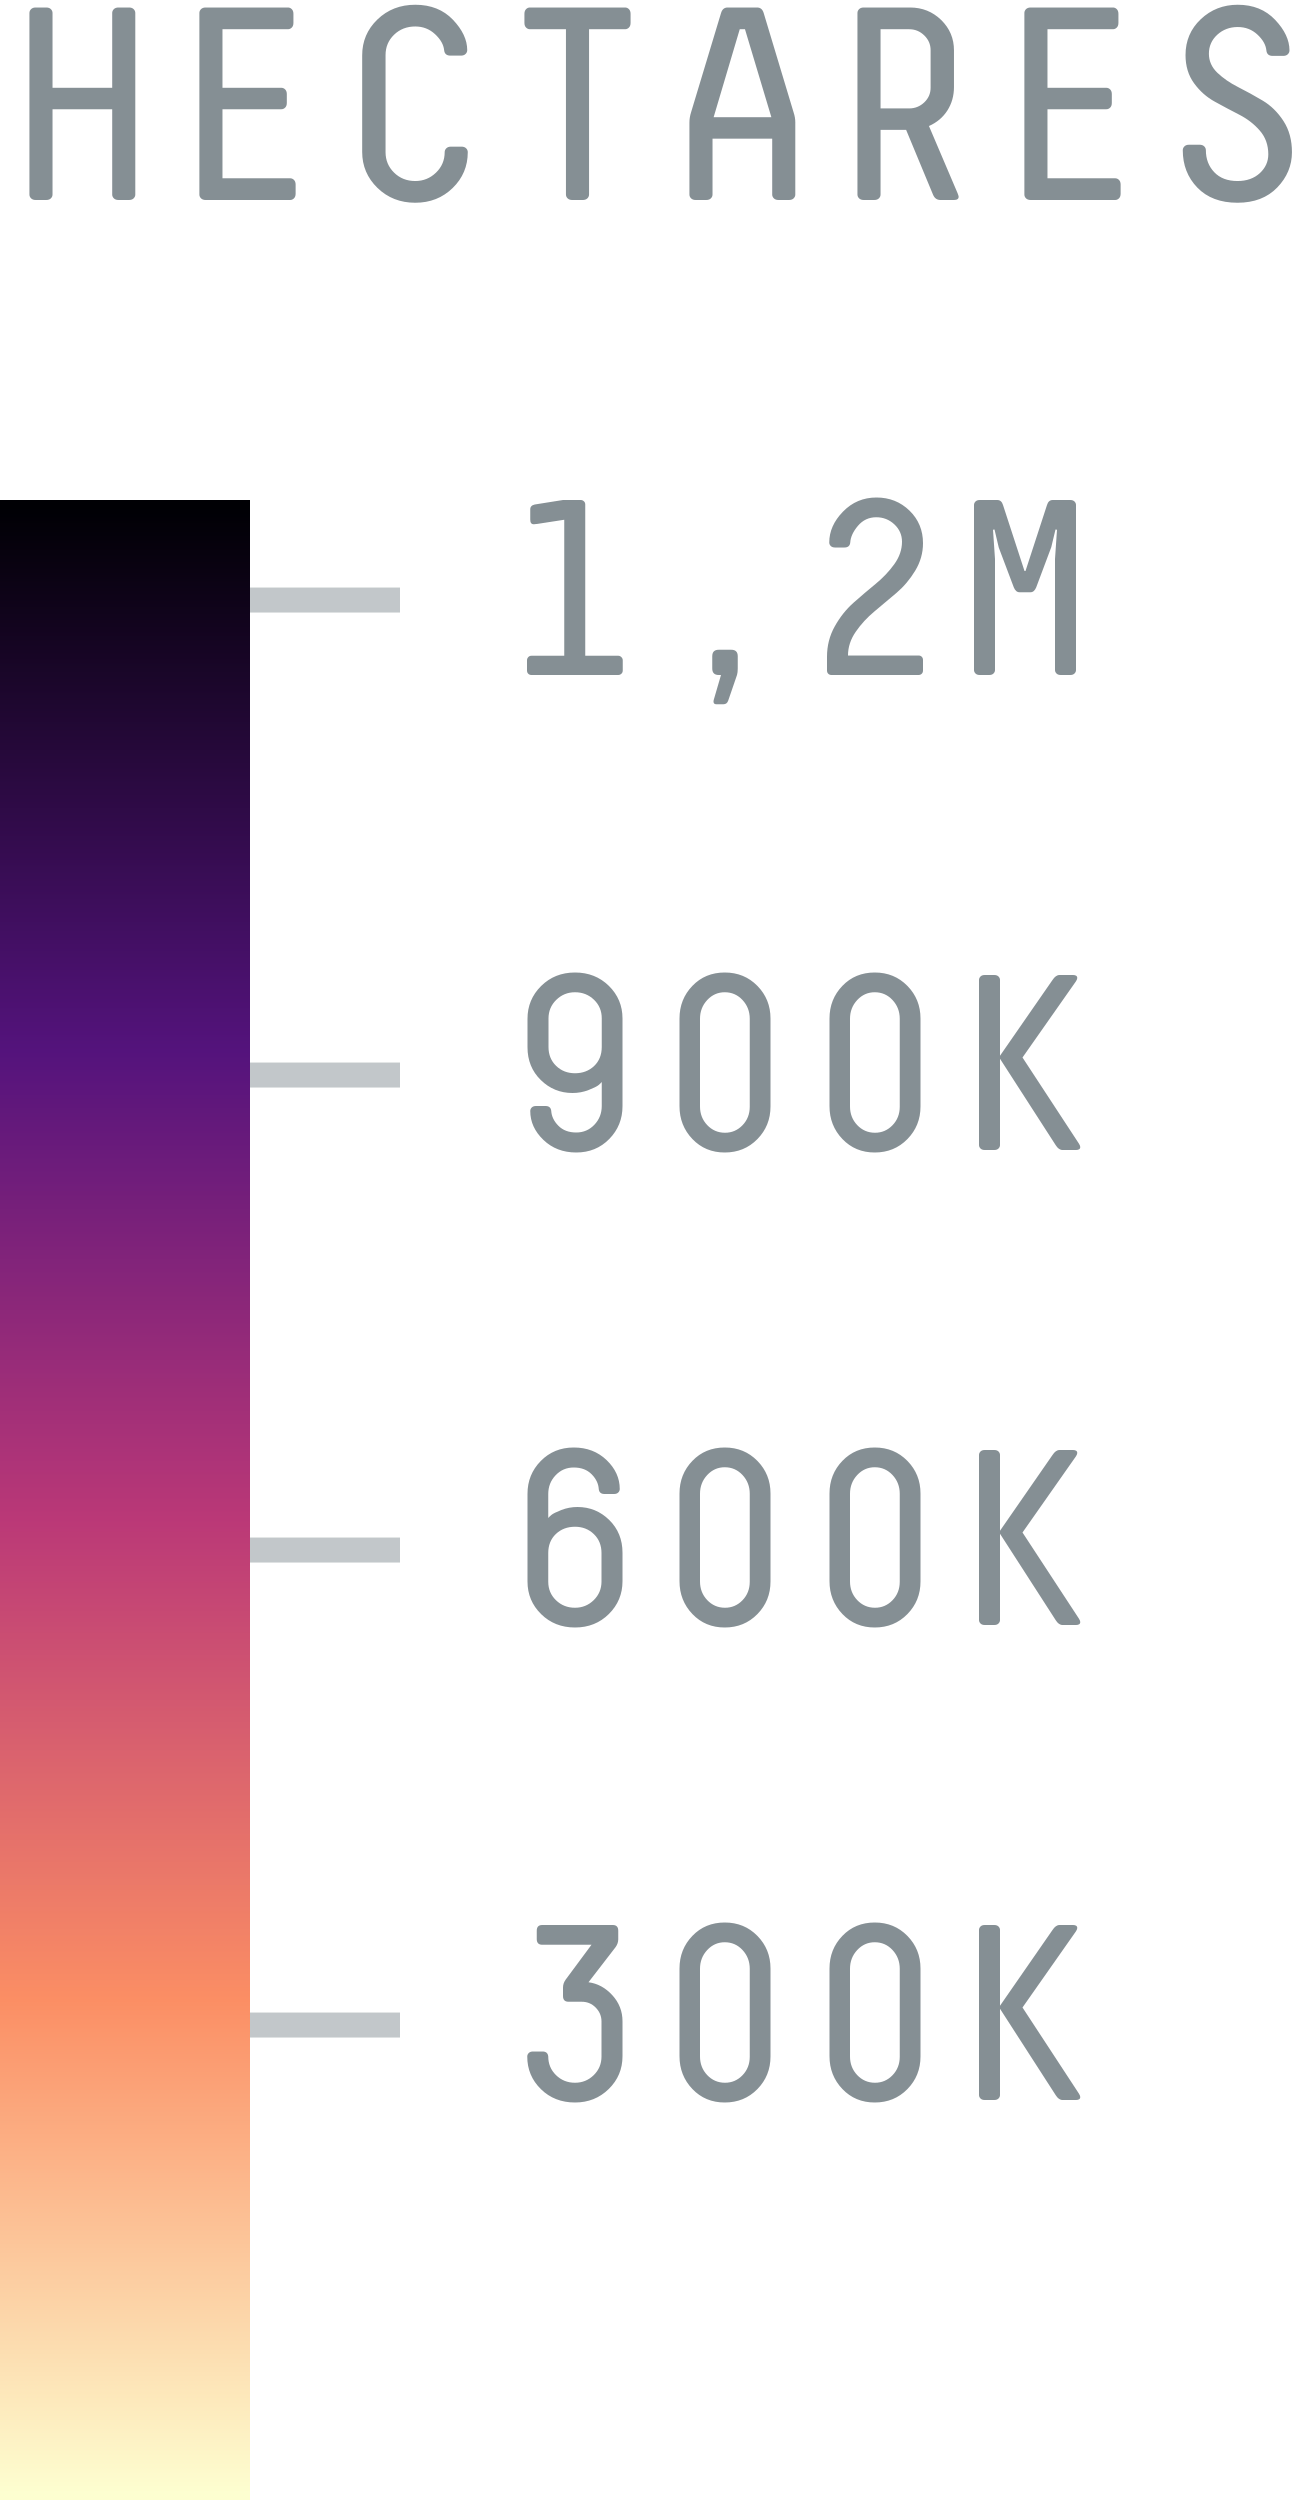
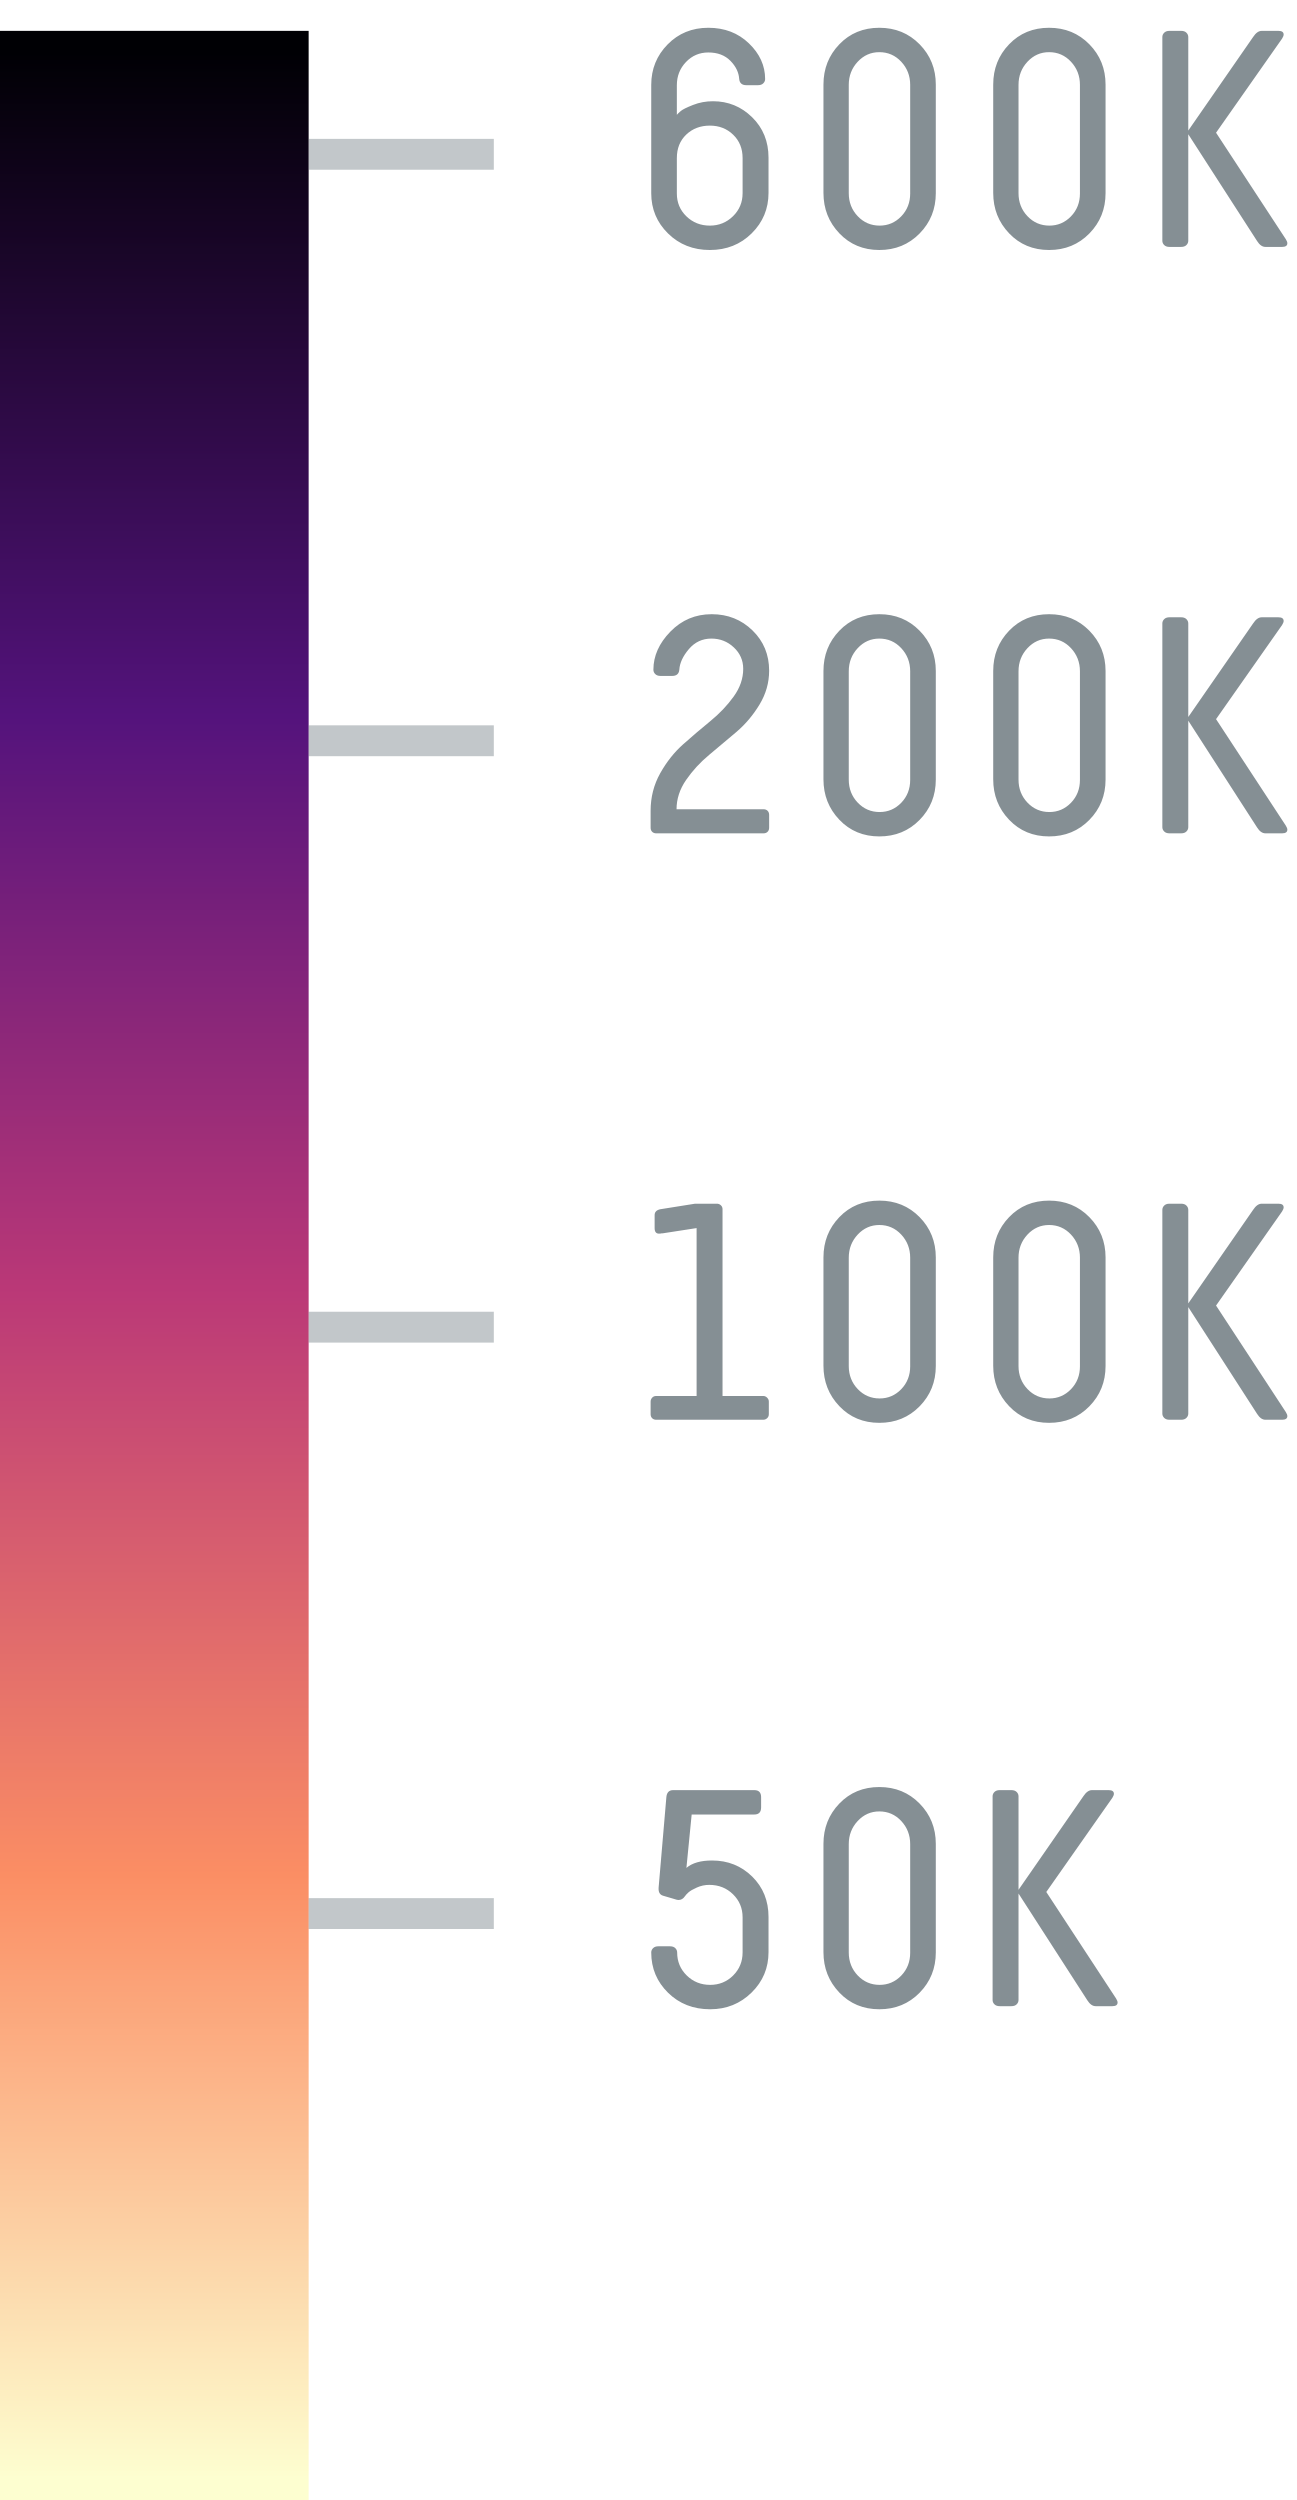
- <svg xmlns="http://www.w3.org/2000/svg" width="52px" height="100px" viewBox="0 0 52 100" version="1.1">
+ <svg xmlns="http://www.w3.org/2000/svg" width="42px" height="81px" viewBox="0 0 42 81" version="1.1">
  <defs>
    <linearGradient x1="50%" y1="100%" x2="50%" y2="3.061617e-15%" id="linearGradient-1">
      <stop stop-color="#FDFED0" offset="0%" />
      <stop stop-color="#FB8E64" offset="24.852%" />
      <stop stop-color="#BA3877" offset="49.08%" />
      <stop stop-color="#54137C" offset="72.608%" />
      <stop stop-color="#000004" offset="100%" />
    </linearGradient>
  </defs>
  <g id="Page-1" stroke="none" stroke-width="1" fill="none" fill-rule="evenodd">
-     <g id="legend">
-       <rect id="Rectangle-3" fill="url(#linearGradient-1)" fill-rule="nonzero" x="0" y="20" width="10" height="80" />
-       <path d="M24.62,77.89 L23.54,79.29 C23.9,79.337 24.217,79.508 24.49,79.805 C24.763,80.102 24.9,80.45 24.9,80.85 L24.9,82.25 C24.9,82.763 24.717,83.2 24.35,83.56 C23.983,83.92 23.533,84.1 23,84.1 C22.453,84.1 21.998,83.922 21.635,83.565 C21.272,83.208 21.09,82.773 21.09,82.26 C21.09,82.207 21.11,82.16 21.15,82.12 C21.19,82.08 21.247,82.06 21.32,82.06 L21.7,82.06 C21.84,82.06 21.917,82.127 21.93,82.26 C21.93,82.553 22.033,82.802 22.24,83.005 C22.447,83.208 22.7,83.31 23,83.31 C23.293,83.31 23.543,83.208 23.75,83.005 C23.957,82.802 24.06,82.553 24.06,82.26 L24.06,80.86 C24.06,80.647 23.983,80.462 23.83,80.305 C23.677,80.148 23.49,80.07 23.27,80.07 L22.74,80.07 C22.593,80.07 22.52,79.993 22.52,79.84 L22.52,79.5 C22.52,79.387 22.557,79.28 22.63,79.18 L23.66,77.79 L21.69,77.79 C21.543,77.79 21.47,77.713 21.47,77.56 L21.47,77.23 C21.47,77.077 21.543,77 21.69,77 L24.51,77 C24.657,77 24.73,77.077 24.73,77.23 L24.73,77.57 C24.73,77.683 24.693,77.79 24.62,77.89 Z M30.82,78.74 L30.82,82.26 C30.82,82.773 30.645,83.208 30.295,83.565 C29.945,83.922 29.51,84.1 28.99,84.1 C28.47,84.1 28.038,83.92 27.695,83.56 C27.352,83.2 27.18,82.763 27.18,82.25 L27.18,78.74 C27.18,78.227 27.352,77.792 27.695,77.435 C28.038,77.078 28.47,76.9 28.99,76.9 C29.51,76.9 29.945,77.078 30.295,77.435 C30.645,77.792 30.82,78.227 30.82,78.74 Z M29.99,82.27 L29.99,78.75 C29.99,78.457 29.893,78.207 29.7,78 C29.507,77.793 29.27,77.69 28.99,77.69 C28.717,77.69 28.483,77.793 28.29,78 C28.097,78.207 28,78.457 28,78.75 L28,82.26 C28,82.553 28.097,82.802 28.29,83.005 C28.483,83.208 28.72,83.31 29,83.31 C29.273,83.31 29.507,83.21 29.7,83.01 C29.893,82.81 29.99,82.563 29.99,82.27 Z M36.82,78.74 L36.82,82.26 C36.82,82.773 36.645,83.208 36.295,83.565 C35.945,83.922 35.51,84.1 34.99,84.1 C34.47,84.1 34.038,83.92 33.695,83.56 C33.352,83.2 33.18,82.763 33.18,82.25 L33.18,78.74 C33.18,78.227 33.352,77.792 33.695,77.435 C34.038,77.078 34.47,76.9 34.99,76.9 C35.51,76.9 35.945,77.078 36.295,77.435 C36.645,77.792 36.82,78.227 36.82,78.74 Z M35.99,82.27 L35.99,78.75 C35.99,78.457 35.893,78.207 35.7,78 C35.507,77.793 35.27,77.69 34.99,77.69 C34.717,77.69 34.483,77.793 34.29,78 C34.097,78.207 34,78.457 34,78.75 L34,82.26 C34,82.553 34.097,82.802 34.29,83.005 C34.483,83.208 34.72,83.31 35,83.31 C35.273,83.31 35.507,83.21 35.7,83.01 C35.893,82.81 35.99,82.563 35.99,82.27 Z M43.04,77.25 L40.9,80.3 L43.16,83.75 C43.193,83.803 43.21,83.847 43.21,83.88 C43.21,83.96 43.153,84 43.04,84 L42.5,84 C42.4,84 42.31,83.937 42.23,83.81 L40,80.35 L40,83.8 C40,83.853 39.98,83.9 39.94,83.94 C39.9,83.98 39.843,84 39.77,84 L39.39,84 C39.317,84 39.26,83.98 39.22,83.94 C39.18,83.9 39.16,83.853 39.16,83.8 L39.16,77.2 C39.16,77.147 39.18,77.1 39.22,77.06 C39.26,77.02 39.317,77 39.39,77 L39.77,77 C39.843,77 39.9,77.02 39.94,77.06 C39.98,77.1 40,77.147 40,77.2 L40,80.23 L42.1,77.2 C42.187,77.067 42.28,77 42.38,77 L42.92,77 C43.033,77 43.09,77.04 43.09,77.12 C43.09,77.153 43.073,77.197 43.04,77.25 Z" id="300K" fill="#34444C" opacity="0.6" />
-       <path d="M22.95,57.9 C23.477,57.9 23.915,58.068 24.265,58.405 C24.615,58.742 24.79,59.127 24.79,59.56 C24.79,59.613 24.77,59.66 24.73,59.7 C24.69,59.74 24.633,59.76 24.56,59.76 L24.18,59.76 C24.04,59.76 23.963,59.693 23.95,59.56 C23.937,59.347 23.842,59.15 23.665,58.97 C23.488,58.79 23.25,58.7 22.95,58.7 C22.663,58.7 22.422,58.803 22.225,59.01 C22.028,59.217 21.93,59.467 21.93,59.76 L21.93,60.72 C21.957,60.687 22,60.645 22.06,60.595 C22.12,60.545 22.252,60.48 22.455,60.4 C22.658,60.32 22.873,60.28 23.1,60.28 C23.593,60.28 24.017,60.453 24.37,60.8 C24.723,61.147 24.9,61.583 24.9,62.11 L24.9,63.25 C24.9,63.763 24.718,64.2 24.355,64.56 C23.992,64.92 23.54,65.1 23,65.1 C22.46,65.1 22.008,64.922 21.645,64.565 C21.282,64.208 21.1,63.773 21.1,63.26 L21.1,59.75 C21.1,59.237 21.277,58.8 21.63,58.44 C21.983,58.08 22.423,57.9 22.95,57.9 Z M23,61.07 C22.693,61.07 22.438,61.167 22.235,61.36 C22.032,61.553 21.93,61.807 21.93,62.12 L21.93,63.27 C21.93,63.563 22.033,63.81 22.24,64.01 C22.447,64.21 22.7,64.31 23,64.31 C23.293,64.31 23.543,64.208 23.75,64.005 C23.957,63.802 24.06,63.553 24.06,63.26 L24.06,62.12 C24.06,61.813 23.958,61.562 23.755,61.365 C23.552,61.168 23.3,61.07 23,61.07 Z M30.82,59.74 L30.82,63.26 C30.82,63.773 30.645,64.208 30.295,64.565 C29.945,64.922 29.51,65.1 28.99,65.1 C28.47,65.1 28.038,64.92 27.695,64.56 C27.352,64.2 27.18,63.763 27.18,63.25 L27.18,59.74 C27.18,59.227 27.352,58.792 27.695,58.435 C28.038,58.078 28.47,57.9 28.99,57.9 C29.51,57.9 29.945,58.078 30.295,58.435 C30.645,58.792 30.82,59.227 30.82,59.74 Z M29.99,63.27 L29.99,59.75 C29.99,59.457 29.893,59.207 29.7,59 C29.507,58.793 29.27,58.69 28.99,58.69 C28.717,58.69 28.483,58.793 28.29,59 C28.097,59.207 28,59.457 28,59.75 L28,63.26 C28,63.553 28.097,63.802 28.29,64.005 C28.483,64.208 28.72,64.31 29,64.31 C29.273,64.31 29.507,64.21 29.7,64.01 C29.893,63.81 29.99,63.563 29.99,63.27 Z M36.82,59.74 L36.82,63.26 C36.82,63.773 36.645,64.208 36.295,64.565 C35.945,64.922 35.51,65.1 34.99,65.1 C34.47,65.1 34.038,64.92 33.695,64.56 C33.352,64.2 33.18,63.763 33.18,63.25 L33.18,59.74 C33.18,59.227 33.352,58.792 33.695,58.435 C34.038,58.078 34.47,57.9 34.99,57.9 C35.51,57.9 35.945,58.078 36.295,58.435 C36.645,58.792 36.82,59.227 36.82,59.74 Z M35.99,63.27 L35.99,59.75 C35.99,59.457 35.893,59.207 35.7,59 C35.507,58.793 35.27,58.69 34.99,58.69 C34.717,58.69 34.483,58.793 34.29,59 C34.097,59.207 34,59.457 34,59.75 L34,63.26 C34,63.553 34.097,63.802 34.29,64.005 C34.483,64.208 34.72,64.31 35,64.31 C35.273,64.31 35.507,64.21 35.7,64.01 C35.893,63.81 35.99,63.563 35.99,63.27 Z M43.04,58.25 L40.9,61.3 L43.16,64.75 C43.193,64.803 43.21,64.847 43.21,64.88 C43.21,64.96 43.153,65 43.04,65 L42.5,65 C42.4,65 42.31,64.937 42.23,64.81 L40,61.35 L40,64.8 C40,64.853 39.98,64.9 39.94,64.94 C39.9,64.98 39.843,65 39.77,65 L39.39,65 C39.317,65 39.26,64.98 39.22,64.94 C39.18,64.9 39.16,64.853 39.16,64.8 L39.16,58.2 C39.16,58.147 39.18,58.1 39.22,58.06 C39.26,58.02 39.317,58 39.39,58 L39.77,58 C39.843,58 39.9,58.02 39.94,58.06 C39.98,58.1 40,58.147 40,58.2 L40,61.23 L42.1,58.2 C42.187,58.067 42.28,58 42.38,58 L42.92,58 C43.033,58 43.09,58.04 43.09,58.12 C43.09,58.153 43.073,58.197 43.04,58.25 Z" id="600K" fill="#34444C" opacity="0.6" />
-       <path d="M23.05,46.1 C22.523,46.1 22.085,45.932 21.735,45.595 C21.385,45.258 21.21,44.873 21.21,44.44 C21.21,44.387 21.23,44.34 21.27,44.3 C21.31,44.26 21.367,44.24 21.44,44.24 L21.82,44.24 C21.96,44.24 22.037,44.307 22.05,44.44 C22.063,44.653 22.158,44.85 22.335,45.03 C22.512,45.21 22.75,45.3 23.05,45.3 C23.337,45.3 23.578,45.197 23.775,44.99 C23.972,44.783 24.07,44.533 24.07,44.24 L24.07,43.28 C24.043,43.313 24,43.355 23.94,43.405 C23.88,43.455 23.748,43.52 23.545,43.6 C23.342,43.68 23.127,43.72 22.9,43.72 C22.407,43.72 21.983,43.547 21.63,43.2 C21.277,42.853 21.1,42.417 21.1,41.89 L21.1,40.75 C21.1,40.237 21.282,39.8 21.645,39.44 C22.008,39.08 22.46,38.9 23,38.9 C23.54,38.9 23.992,39.078 24.355,39.435 C24.718,39.792 24.9,40.227 24.9,40.74 L24.9,44.25 C24.9,44.763 24.723,45.2 24.37,45.56 C24.017,45.92 23.577,46.1 23.05,46.1 Z M23,42.93 C23.307,42.93 23.562,42.833 23.765,42.64 C23.968,42.447 24.07,42.193 24.07,41.88 L24.07,40.73 C24.07,40.437 23.967,40.19 23.76,39.99 C23.553,39.79 23.3,39.69 23,39.69 C22.707,39.69 22.457,39.792 22.25,39.995 C22.043,40.198 21.94,40.447 21.94,40.74 L21.94,41.88 C21.94,42.187 22.042,42.438 22.245,42.635 C22.448,42.832 22.7,42.93 23,42.93 Z M30.82,40.74 L30.82,44.26 C30.82,44.773 30.645,45.208 30.295,45.565 C29.945,45.922 29.51,46.1 28.99,46.1 C28.47,46.1 28.038,45.92 27.695,45.56 C27.352,45.2 27.18,44.763 27.18,44.25 L27.18,40.74 C27.18,40.227 27.352,39.792 27.695,39.435 C28.038,39.078 28.47,38.9 28.99,38.9 C29.51,38.9 29.945,39.078 30.295,39.435 C30.645,39.792 30.82,40.227 30.82,40.74 Z M29.99,44.27 L29.99,40.75 C29.99,40.457 29.893,40.207 29.7,40 C29.507,39.793 29.27,39.69 28.99,39.69 C28.717,39.69 28.483,39.793 28.29,40 C28.097,40.207 28,40.457 28,40.75 L28,44.26 C28,44.553 28.097,44.802 28.29,45.005 C28.483,45.208 28.72,45.31 29,45.31 C29.273,45.31 29.507,45.21 29.7,45.01 C29.893,44.81 29.99,44.563 29.99,44.27 Z M36.82,40.74 L36.82,44.26 C36.82,44.773 36.645,45.208 36.295,45.565 C35.945,45.922 35.51,46.1 34.99,46.1 C34.47,46.1 34.038,45.92 33.695,45.56 C33.352,45.2 33.18,44.763 33.18,44.25 L33.18,40.74 C33.18,40.227 33.352,39.792 33.695,39.435 C34.038,39.078 34.47,38.9 34.99,38.9 C35.51,38.9 35.945,39.078 36.295,39.435 C36.645,39.792 36.82,40.227 36.82,40.74 Z M35.99,44.27 L35.99,40.75 C35.99,40.457 35.893,40.207 35.7,40 C35.507,39.793 35.27,39.69 34.99,39.69 C34.717,39.69 34.483,39.793 34.29,40 C34.097,40.207 34,40.457 34,40.75 L34,44.26 C34,44.553 34.097,44.802 34.29,45.005 C34.483,45.208 34.72,45.31 35,45.31 C35.273,45.31 35.507,45.21 35.7,45.01 C35.893,44.81 35.99,44.563 35.99,44.27 Z M43.04,39.25 L40.9,42.3 L43.16,45.75 C43.193,45.803 43.21,45.847 43.21,45.88 C43.21,45.96 43.153,46 43.04,46 L42.5,46 C42.4,46 42.31,45.937 42.23,45.81 L40,42.35 L40,45.8 C40,45.853 39.98,45.9 39.94,45.94 C39.9,45.98 39.843,46 39.77,46 L39.39,46 C39.317,46 39.26,45.98 39.22,45.94 C39.18,45.9 39.16,45.853 39.16,45.8 L39.16,39.2 C39.16,39.147 39.18,39.1 39.22,39.06 C39.26,39.02 39.317,39 39.39,39 L39.77,39 C39.843,39 39.9,39.02 39.94,39.06 C39.98,39.1 40,39.147 40,39.2 L40,42.23 L42.1,39.2 C42.187,39.067 42.28,39 42.38,39 L42.92,39 C43.033,39 43.09,39.04 43.09,39.12 C43.09,39.153 43.073,39.197 43.04,39.25 Z" id="900K" fill="#34444C" opacity="0.6" />
-       <path d="M21.39,20.18 L22.52,20 L23.23,20 C23.277,20 23.318,20.017 23.355,20.05 C23.392,20.083 23.41,20.127 23.41,20.18 L23.41,26.23 L24.73,26.23 C24.777,26.23 24.818,26.248 24.855,26.285 C24.892,26.322 24.91,26.363 24.91,26.41 L24.91,26.82 C24.91,26.873 24.892,26.917 24.855,26.95 C24.818,26.983 24.777,27 24.73,27 L21.26,27 C21.207,27 21.163,26.983 21.13,26.95 C21.097,26.917 21.08,26.873 21.08,26.82 L21.08,26.41 C21.08,26.363 21.097,26.322 21.13,26.285 C21.163,26.248 21.207,26.23 21.26,26.23 L22.57,26.23 L22.57,20.79 L21.47,20.96 L21.44,20.96 C21.413,20.967 21.383,20.97 21.35,20.97 C21.257,20.97 21.21,20.91 21.21,20.79 L21.21,20.37 C21.21,20.27 21.27,20.207 21.39,20.18 Z M29.51,26.25 L29.51,26.74 C29.51,26.847 29.5,26.933 29.48,27 L29.13,28.02 C29.097,28.12 29.033,28.17 28.94,28.17 L28.65,28.17 C28.577,28.17 28.54,28.133 28.54,28.06 C28.54,28.033 28.547,28 28.56,27.96 L28.84,27 L28.75,27 C28.577,27 28.49,26.913 28.49,26.74 L28.49,26.25 C28.49,26.077 28.577,25.99 28.75,25.99 L29.25,25.99 C29.423,25.99 29.51,26.077 29.51,26.25 Z M33.17,21.7 C33.17,21.253 33.353,20.842 33.72,20.465 C34.087,20.088 34.533,19.9 35.06,19.9 C35.58,19.9 36.02,20.075 36.38,20.425 C36.74,20.775 36.92,21.21 36.92,21.73 C36.92,22.117 36.817,22.482 36.61,22.825 C36.403,23.168 36.153,23.465 35.86,23.715 C35.567,23.965 35.273,24.212 34.98,24.455 C34.687,24.698 34.437,24.97 34.23,25.27 C34.023,25.57 33.92,25.887 33.92,26.22 L36.74,26.22 C36.793,26.22 36.837,26.237 36.87,26.27 C36.903,26.303 36.92,26.347 36.92,26.4 L36.92,26.82 C36.92,26.873 36.903,26.917 36.87,26.95 C36.837,26.983 36.793,27 36.74,27 L33.26,27 C33.207,27 33.163,26.983 33.13,26.95 C33.097,26.917 33.08,26.873 33.08,26.82 L33.08,26.27 C33.08,25.83 33.183,25.425 33.39,25.055 C33.597,24.685 33.847,24.37 34.14,24.11 C34.433,23.85 34.727,23.6 35.02,23.36 C35.313,23.12 35.563,22.857 35.77,22.57 C35.977,22.283 36.08,21.983 36.08,21.67 C36.08,21.397 35.978,21.165 35.775,20.975 C35.572,20.785 35.33,20.69 35.05,20.69 C34.757,20.69 34.513,20.803 34.32,21.03 C34.127,21.257 34.023,21.48 34.01,21.7 C33.997,21.833 33.92,21.9 33.78,21.9 L33.4,21.9 C33.327,21.9 33.27,21.88 33.23,21.84 C33.19,21.8 33.17,21.753 33.17,21.7 Z M42.05,21.89 L41.45,23.49 C41.397,23.623 41.32,23.69 41.22,23.69 L40.78,23.69 C40.68,23.69 40.603,23.623 40.55,23.49 L39.95,21.9 L39.78,21.18 L39.72,21.19 L39.8,22.36 L39.8,26.8 C39.8,26.853 39.78,26.9 39.74,26.94 C39.7,26.98 39.643,27 39.57,27 L39.19,27 C39.117,27 39.06,26.98 39.02,26.94 C38.98,26.9 38.96,26.853 38.96,26.8 L38.96,20.2 C38.96,20.147 38.98,20.1 39.02,20.06 C39.06,20.02 39.117,20 39.19,20 L39.89,20 C40.003,20 40.08,20.067 40.12,20.2 L40.98,22.84 L41.02,22.84 L41.88,20.2 C41.92,20.067 41.997,20 42.11,20 L42.81,20 C42.883,20 42.94,20.02 42.98,20.06 C43.02,20.1 43.04,20.147 43.04,20.2 L43.04,26.8 C43.04,26.853 43.02,26.9 42.98,26.94 C42.94,26.98 42.883,27 42.81,27 L42.43,27 C42.357,27 42.3,26.98 42.26,26.94 C42.22,26.9 42.2,26.853 42.2,26.8 L42.2,22.36 L42.28,21.19 L42.22,21.18 L42.05,21.89 Z" id="1,2M" fill="#34444C" opacity="0.6" />
-       <path d="M5.412,0.52 L5.412,7.78 C5.412,7.839 5.39,7.89 5.346,7.934 C5.302,7.978 5.24,8 5.159,8 L4.741,8 C4.66,8 4.598,7.978 4.554,7.934 C4.51,7.89 4.488,7.839 4.488,7.78 L4.488,4.37 L2.101,4.37 L2.101,7.78 C2.101,7.839 2.079,7.89 2.035,7.934 C1.991,7.978 1.929,8 1.848,8 L1.43,8 C1.349,8 1.287,7.978 1.243,7.934 C1.199,7.89 1.177,7.839 1.177,7.78 L1.177,0.52 C1.177,0.461 1.199,0.41 1.243,0.366 C1.287,0.322 1.349,0.3 1.43,0.3 L1.848,0.3 C1.929,0.3 1.991,0.322 2.035,0.366 C2.079,0.41 2.101,0.461 2.101,0.52 L2.101,3.512 L4.488,3.512 L4.488,0.52 C4.488,0.461 4.51,0.41 4.554,0.366 C4.598,0.322 4.66,0.3 4.741,0.3 L5.159,0.3 C5.24,0.3 5.302,0.322 5.346,0.366 C5.39,0.41 5.412,0.461 5.412,0.52 Z M11.605,8 L8.228,8 C8.147,8 8.085,7.978 8.041,7.934 C7.997,7.89 7.975,7.839 7.975,7.78 L7.975,0.52 C7.975,0.461 7.997,0.41 8.041,0.366 C8.085,0.322 8.147,0.3 8.228,0.3 L11.517,0.3 C11.576,0.3 11.627,0.322 11.671,0.366 C11.715,0.41 11.737,0.472 11.737,0.553 L11.737,0.916 C11.737,0.997 11.715,1.059 11.671,1.103 C11.627,1.147 11.576,1.169 11.517,1.169 L8.899,1.169 L8.899,3.512 L11.253,3.512 C11.312,3.512 11.363,3.534 11.407,3.578 C11.451,3.622 11.473,3.684 11.473,3.765 L11.473,4.117 C11.473,4.198 11.451,4.26 11.407,4.304 C11.363,4.348 11.312,4.37 11.253,4.37 L8.899,4.37 L8.899,7.131 L11.605,7.131 C11.664,7.131 11.715,7.153 11.759,7.197 C11.803,7.241 11.825,7.303 11.825,7.384 L11.825,7.747 C11.825,7.828 11.803,7.89 11.759,7.934 C11.715,7.978 11.664,8 11.605,8 Z M18.711,6.086 C18.711,6.651 18.509,7.129 18.106,7.521 C17.703,7.914 17.204,8.11 16.61,8.11 C16.009,8.11 15.505,7.912 15.098,7.516 C14.691,7.12 14.487,6.64 14.487,6.075 L14.487,2.214 C14.487,1.649 14.691,1.171 15.098,0.778 C15.505,0.386 16.009,0.19 16.61,0.19 C17.233,0.19 17.736,0.39 18.117,0.789 C18.498,1.189 18.689,1.594 18.689,2.005 C18.689,2.064 18.667,2.115 18.623,2.159 C18.579,2.203 18.517,2.225 18.436,2.225 L18.018,2.225 C17.864,2.225 17.78,2.152 17.765,2.005 C17.743,1.785 17.622,1.572 17.402,1.367 C17.182,1.162 16.918,1.059 16.61,1.059 C16.273,1.059 15.99,1.169 15.763,1.389 C15.536,1.609 15.422,1.88 15.422,2.203 L15.422,6.086 C15.422,6.409 15.536,6.682 15.763,6.905 C15.99,7.129 16.273,7.241 16.61,7.241 C16.933,7.241 17.209,7.129 17.441,6.905 C17.672,6.682 17.787,6.409 17.787,6.086 C17.787,6.027 17.809,5.976 17.853,5.932 C17.897,5.888 17.959,5.866 18.04,5.866 L18.458,5.866 C18.539,5.866 18.601,5.888 18.645,5.932 C18.689,5.976 18.711,6.027 18.711,6.086 Z M23.562,1.169 L23.562,7.78 C23.562,7.839 23.54,7.89 23.496,7.934 C23.452,7.978 23.39,8 23.309,8 L22.891,8 C22.81,8 22.748,7.978 22.704,7.934 C22.66,7.89 22.638,7.839 22.638,7.78 L22.638,1.169 L21.197,1.169 C21.138,1.169 21.087,1.147 21.043,1.103 C20.999,1.059 20.977,0.997 20.977,0.916 L20.977,0.553 C20.977,0.472 20.999,0.41 21.043,0.366 C21.087,0.322 21.138,0.3 21.197,0.3 L25.003,0.3 C25.062,0.3 25.113,0.322 25.157,0.366 C25.201,0.41 25.223,0.472 25.223,0.553 L25.223,0.916 C25.223,0.997 25.201,1.059 25.157,1.103 C25.113,1.147 25.062,1.169 25.003,1.169 L23.562,1.169 Z M30.855,4.689 L29.799,1.169 L29.59,1.169 L28.545,4.689 L30.855,4.689 Z M30.547,0.52 L31.746,4.502 C31.79,4.634 31.812,4.766 31.812,4.898 L31.812,7.78 C31.812,7.839 31.79,7.89 31.746,7.934 C31.702,7.978 31.64,8 31.559,8 L31.141,8 C31.06,8 30.998,7.978 30.954,7.934 C30.91,7.89 30.888,7.839 30.888,7.78 L30.888,5.547 L28.501,5.547 L28.501,7.78 C28.501,7.839 28.479,7.89 28.435,7.934 C28.391,7.978 28.329,8 28.248,8 L27.83,8 C27.749,8 27.687,7.978 27.643,7.934 C27.599,7.89 27.577,7.839 27.577,7.78 L27.577,4.898 C27.577,4.766 27.599,4.63 27.643,4.491 L28.842,0.52 C28.886,0.373 28.974,0.3 29.106,0.3 L30.283,0.3 C30.415,0.3 30.503,0.373 30.547,0.52 Z M37.158,5.041 L38.302,7.725 C38.331,7.798 38.346,7.846 38.346,7.868 C38.346,7.956 38.284,8 38.159,8 L37.62,8 C37.481,8 37.382,7.93 37.323,7.791 L36.245,5.195 L35.222,5.195 L35.222,7.78 C35.222,7.839 35.2,7.89 35.156,7.934 C35.112,7.978 35.05,8 34.969,8 L34.551,8 C34.47,8 34.408,7.978 34.364,7.934 C34.32,7.89 34.298,7.839 34.298,7.78 L34.298,0.52 C34.298,0.461 34.32,0.41 34.364,0.366 C34.408,0.322 34.47,0.3 34.551,0.3 L36.399,0.3 C36.89,0.3 37.306,0.467 37.648,0.8 C37.989,1.134 38.159,1.539 38.159,2.016 L38.159,3.479 C38.159,3.831 38.071,4.144 37.895,4.42 C37.719,4.694 37.473,4.902 37.158,5.041 Z M37.224,3.512 L37.224,2.005 C37.224,1.778 37.14,1.581 36.971,1.417 C36.802,1.252 36.601,1.169 36.366,1.169 L35.222,1.169 L35.222,4.337 L36.366,4.337 C36.601,4.337 36.802,4.256 36.971,4.095 C37.14,3.934 37.224,3.739 37.224,3.512 Z M44.605,8 L41.228,8 C41.147,8 41.085,7.978 41.041,7.934 C40.997,7.89 40.975,7.839 40.975,7.78 L40.975,0.52 C40.975,0.461 40.997,0.41 41.041,0.366 C41.085,0.322 41.147,0.3 41.228,0.3 L44.517,0.3 C44.576,0.3 44.627,0.322 44.671,0.366 C44.715,0.41 44.737,0.472 44.737,0.553 L44.737,0.916 C44.737,0.997 44.715,1.059 44.671,1.103 C44.627,1.147 44.576,1.169 44.517,1.169 L41.899,1.169 L41.899,3.512 L44.253,3.512 C44.312,3.512 44.363,3.534 44.407,3.578 C44.451,3.622 44.473,3.684 44.473,3.765 L44.473,4.117 C44.473,4.198 44.451,4.26 44.407,4.304 C44.363,4.348 44.312,4.37 44.253,4.37 L41.899,4.37 L41.899,7.131 L44.605,7.131 C44.664,7.131 44.715,7.153 44.759,7.197 C44.803,7.241 44.825,7.303 44.825,7.384 L44.825,7.747 C44.825,7.828 44.803,7.89 44.759,7.934 C44.715,7.978 44.664,8 44.605,8 Z M49.5,8.11 C48.818,8.11 48.283,7.908 47.894,7.505 C47.505,7.102 47.311,6.603 47.311,6.009 C47.311,5.95 47.333,5.899 47.377,5.855 C47.421,5.811 47.483,5.789 47.564,5.789 L47.982,5.789 C48.063,5.789 48.125,5.811 48.169,5.855 C48.213,5.899 48.235,5.95 48.235,6.009 C48.235,6.361 48.347,6.654 48.571,6.889 C48.794,7.124 49.104,7.241 49.5,7.241 C49.867,7.241 50.164,7.136 50.391,6.928 C50.618,6.718 50.732,6.467 50.732,6.174 C50.732,5.8 50.618,5.483 50.391,5.223 C50.164,4.962 49.889,4.75 49.566,4.585 C49.243,4.42 48.919,4.247 48.593,4.067 C48.266,3.888 47.989,3.642 47.762,3.33 C47.535,3.019 47.421,2.643 47.421,2.203 C47.421,1.631 47.624,1.153 48.032,0.767 C48.438,0.383 48.932,0.19 49.511,0.19 C50.127,0.19 50.626,0.392 51.007,0.795 C51.388,1.198 51.579,1.605 51.579,2.016 C51.579,2.075 51.557,2.126 51.513,2.17 C51.469,2.214 51.407,2.236 51.326,2.236 L50.908,2.236 C50.754,2.236 50.67,2.163 50.655,2.016 C50.633,1.796 50.514,1.585 50.297,1.383 C50.081,1.182 49.819,1.081 49.511,1.081 C49.188,1.081 48.915,1.184 48.691,1.389 C48.468,1.594 48.356,1.847 48.356,2.148 C48.356,2.441 48.47,2.696 48.697,2.913 C48.924,3.129 49.201,3.32 49.528,3.485 C49.854,3.65 50.18,3.829 50.507,4.024 C50.833,4.218 51.11,4.489 51.337,4.838 C51.564,5.186 51.678,5.602 51.678,6.086 C51.678,6.621 51.482,7.093 51.09,7.5 C50.697,7.907 50.167,8.11 49.5,8.11 Z" id="HECTARES" fill="#34444C" opacity="0.6" />
-       <path d="M10,62 L16,62" id="Shape" stroke="#34444C" opacity="0.3" stroke-linejoin="round" />
+     <g id="1">
+       <rect id="Rectangle-3" fill="url(#linearGradient-1)" x="0" y="1" width="10" height="80" />
+       <path d="M22.19,61.44 C22.137,61.52 22.067,61.56 21.98,61.56 C21.953,61.56 21.9,61.547 21.82,61.52 L21.48,61.42 C21.373,61.387 21.327,61.297 21.34,61.15 L21.59,58.23 C21.603,58.077 21.677,58 21.81,58 L24.44,58 C24.587,58 24.66,58.077 24.66,58.23 L24.66,58.56 C24.66,58.713 24.587,58.79 24.44,58.79 L22.41,58.79 L22.24,60.52 C22.427,60.36 22.703,60.28 23.07,60.28 C23.583,60.28 24.017,60.453 24.37,60.8 C24.723,61.147 24.9,61.583 24.9,62.11 L24.9,63.25 C24.9,63.763 24.717,64.2 24.35,64.56 C23.983,64.92 23.537,65.1 23.01,65.1 C22.463,65.1 22.008,64.922 21.645,64.565 C21.282,64.208 21.1,63.773 21.1,63.26 C21.1,63.207 21.12,63.16 21.16,63.12 C21.2,63.08 21.257,63.06 21.33,63.06 L21.71,63.06 C21.783,63.06 21.84,63.08 21.88,63.12 C21.92,63.16 21.94,63.207 21.94,63.26 C21.94,63.553 22.043,63.802 22.25,64.005 C22.457,64.208 22.71,64.31 23.01,64.31 C23.303,64.31 23.552,64.208 23.755,64.005 C23.958,63.802 24.06,63.553 24.06,63.26 L24.06,62.12 C24.06,61.827 23.957,61.578 23.75,61.375 C23.543,61.172 23.287,61.07 22.98,61.07 C22.84,61.07 22.707,61.098 22.58,61.155 C22.453,61.212 22.363,61.263 22.31,61.31 C22.257,61.357 22.217,61.4 22.19,61.44 Z M30.32,59.74 L30.32,63.26 C30.32,63.773 30.145,64.208 29.795,64.565 C29.445,64.922 29.01,65.1 28.49,65.1 C27.97,65.1 27.538,64.92 27.195,64.56 C26.852,64.2 26.68,63.763 26.68,63.25 L26.68,59.74 C26.68,59.227 26.852,58.792 27.195,58.435 C27.538,58.078 27.97,57.9 28.49,57.9 C29.01,57.9 29.445,58.078 29.795,58.435 C30.145,58.792 30.32,59.227 30.32,59.74 Z M29.49,63.27 L29.49,59.75 C29.49,59.457 29.393,59.207 29.2,59 C29.007,58.793 28.77,58.69 28.49,58.69 C28.217,58.69 27.983,58.793 27.79,59 C27.597,59.207 27.5,59.457 27.5,59.75 L27.5,63.26 C27.5,63.553 27.597,63.802 27.79,64.005 C27.983,64.208 28.22,64.31 28.5,64.31 C28.773,64.31 29.007,64.21 29.2,64.01 C29.393,63.81 29.49,63.563 29.49,63.27 Z M36.04,58.25 L33.9,61.3 L36.16,64.75 C36.193,64.803 36.21,64.847 36.21,64.88 C36.21,64.96 36.153,65 36.04,65 L35.5,65 C35.4,65 35.31,64.937 35.23,64.81 L33,61.35 L33,64.8 C33,64.853 32.98,64.9 32.94,64.94 C32.9,64.98 32.843,65 32.77,65 L32.39,65 C32.317,65 32.26,64.98 32.22,64.94 C32.18,64.9 32.16,64.853 32.16,64.8 L32.16,58.2 C32.16,58.147 32.18,58.1 32.22,58.06 C32.26,58.02 32.317,58 32.39,58 L32.77,58 C32.843,58 32.9,58.02 32.94,58.06 C32.98,58.1 33,58.147 33,58.2 L33,61.23 L35.1,58.2 C35.187,58.067 35.28,58 35.38,58 L35.92,58 C36.033,58 36.09,58.04 36.09,58.12 C36.09,58.153 36.073,58.197 36.04,58.25 Z" id="50K" fill="#34444C" opacity="0.6" />
+       <path d="M21.39,39.18 L22.52,39 L23.23,39 C23.277,39 23.318,39.017 23.355,39.05 C23.392,39.083 23.41,39.127 23.41,39.18 L23.41,45.23 L24.73,45.23 C24.777,45.23 24.818,45.248 24.855,45.285 C24.892,45.322 24.91,45.363 24.91,45.41 L24.91,45.82 C24.91,45.873 24.892,45.917 24.855,45.95 C24.818,45.983 24.777,46 24.73,46 L21.26,46 C21.207,46 21.163,45.983 21.13,45.95 C21.097,45.917 21.08,45.873 21.08,45.82 L21.08,45.41 C21.08,45.363 21.097,45.322 21.13,45.285 C21.163,45.248 21.207,45.23 21.26,45.23 L22.57,45.23 L22.57,39.79 L21.47,39.96 L21.44,39.96 C21.413,39.967 21.383,39.97 21.35,39.97 C21.257,39.97 21.21,39.91 21.21,39.79 L21.21,39.37 C21.21,39.27 21.27,39.207 21.39,39.18 Z M30.32,40.74 L30.32,44.26 C30.32,44.773 30.145,45.208 29.795,45.565 C29.445,45.922 29.01,46.1 28.49,46.1 C27.97,46.1 27.538,45.92 27.195,45.56 C26.852,45.2 26.68,44.763 26.68,44.25 L26.68,40.74 C26.68,40.227 26.852,39.792 27.195,39.435 C27.538,39.078 27.97,38.9 28.49,38.9 C29.01,38.9 29.445,39.078 29.795,39.435 C30.145,39.792 30.32,40.227 30.32,40.74 Z M29.49,44.27 L29.49,40.75 C29.49,40.457 29.393,40.207 29.2,40 C29.007,39.793 28.77,39.69 28.49,39.69 C28.217,39.69 27.983,39.793 27.79,40 C27.597,40.207 27.5,40.457 27.5,40.75 L27.5,44.26 C27.5,44.553 27.597,44.802 27.79,45.005 C27.983,45.208 28.22,45.31 28.5,45.31 C28.773,45.31 29.007,45.21 29.2,45.01 C29.393,44.81 29.49,44.563 29.49,44.27 Z M35.82,40.74 L35.82,44.26 C35.82,44.773 35.645,45.208 35.295,45.565 C34.945,45.922 34.51,46.1 33.99,46.1 C33.47,46.1 33.038,45.92 32.695,45.56 C32.352,45.2 32.18,44.763 32.18,44.25 L32.18,40.74 C32.18,40.227 32.352,39.792 32.695,39.435 C33.038,39.078 33.47,38.9 33.99,38.9 C34.51,38.9 34.945,39.078 35.295,39.435 C35.645,39.792 35.82,40.227 35.82,40.74 Z M34.99,44.27 L34.99,40.75 C34.99,40.457 34.893,40.207 34.7,40 C34.507,39.793 34.27,39.69 33.99,39.69 C33.717,39.69 33.483,39.793 33.29,40 C33.097,40.207 33,40.457 33,40.75 L33,44.26 C33,44.553 33.097,44.802 33.29,45.005 C33.483,45.208 33.72,45.31 34,45.31 C34.273,45.31 34.507,45.21 34.7,45.01 C34.893,44.81 34.99,44.563 34.99,44.27 Z M41.54,39.25 L39.4,42.3 L41.66,45.75 C41.693,45.803 41.71,45.847 41.71,45.88 C41.71,45.96 41.653,46 41.54,46 L41,46 C40.9,46 40.81,45.937 40.73,45.81 L38.5,42.35 L38.5,45.8 C38.5,45.853 38.48,45.9 38.44,45.94 C38.4,45.98 38.343,46 38.27,46 L37.89,46 C37.817,46 37.76,45.98 37.72,45.94 C37.68,45.9 37.66,45.853 37.66,45.8 L37.66,39.2 C37.66,39.147 37.68,39.1 37.72,39.06 C37.76,39.02 37.817,39 37.89,39 L38.27,39 C38.343,39 38.4,39.02 38.44,39.06 C38.48,39.1 38.5,39.147 38.5,39.2 L38.5,42.23 L40.6,39.2 C40.687,39.067 40.78,39 40.88,39 L41.42,39 C41.533,39 41.59,39.04 41.59,39.12 C41.59,39.153 41.573,39.197 41.54,39.25 Z" id="100K" fill="#34444C" opacity="0.6" />
+       <path d="M21.17,21.7 C21.17,21.253 21.353,20.842 21.72,20.465 C22.087,20.088 22.533,19.9 23.06,19.9 C23.58,19.9 24.02,20.075 24.38,20.425 C24.74,20.775 24.92,21.21 24.92,21.73 C24.92,22.117 24.817,22.482 24.61,22.825 C24.403,23.168 24.153,23.465 23.86,23.715 C23.567,23.965 23.273,24.212 22.98,24.455 C22.687,24.698 22.437,24.97 22.23,25.27 C22.023,25.57 21.92,25.887 21.92,26.22 L24.74,26.22 C24.793,26.22 24.837,26.237 24.87,26.27 C24.903,26.303 24.92,26.347 24.92,26.4 L24.92,26.82 C24.92,26.873 24.903,26.917 24.87,26.95 C24.837,26.983 24.793,27 24.74,27 L21.26,27 C21.207,27 21.163,26.983 21.13,26.95 C21.097,26.917 21.08,26.873 21.08,26.82 L21.08,26.27 C21.08,25.83 21.183,25.425 21.39,25.055 C21.597,24.685 21.847,24.37 22.14,24.11 C22.433,23.85 22.727,23.6 23.02,23.36 C23.313,23.12 23.563,22.857 23.77,22.57 C23.977,22.283 24.08,21.983 24.08,21.67 C24.08,21.397 23.978,21.165 23.775,20.975 C23.572,20.785 23.33,20.69 23.05,20.69 C22.757,20.69 22.513,20.803 22.32,21.03 C22.127,21.257 22.023,21.48 22.01,21.7 C21.997,21.833 21.92,21.9 21.78,21.9 L21.4,21.9 C21.327,21.9 21.27,21.88 21.23,21.84 C21.19,21.8 21.17,21.753 21.17,21.7 Z M30.32,21.74 L30.32,25.26 C30.32,25.773 30.145,26.208 29.795,26.565 C29.445,26.922 29.01,27.1 28.49,27.1 C27.97,27.1 27.538,26.92 27.195,26.56 C26.852,26.2 26.68,25.763 26.68,25.25 L26.68,21.74 C26.68,21.227 26.852,20.792 27.195,20.435 C27.538,20.078 27.97,19.9 28.49,19.9 C29.01,19.9 29.445,20.078 29.795,20.435 C30.145,20.792 30.32,21.227 30.32,21.74 Z M29.49,25.27 L29.49,21.75 C29.49,21.457 29.393,21.207 29.2,21 C29.007,20.793 28.77,20.69 28.49,20.69 C28.217,20.69 27.983,20.793 27.79,21 C27.597,21.207 27.5,21.457 27.5,21.75 L27.5,25.26 C27.5,25.553 27.597,25.802 27.79,26.005 C27.983,26.208 28.22,26.31 28.5,26.31 C28.773,26.31 29.007,26.21 29.2,26.01 C29.393,25.81 29.49,25.563 29.49,25.27 Z M35.82,21.74 L35.82,25.26 C35.82,25.773 35.645,26.208 35.295,26.565 C34.945,26.922 34.51,27.1 33.99,27.1 C33.47,27.1 33.038,26.92 32.695,26.56 C32.352,26.2 32.18,25.763 32.18,25.25 L32.18,21.74 C32.18,21.227 32.352,20.792 32.695,20.435 C33.038,20.078 33.47,19.9 33.99,19.9 C34.51,19.9 34.945,20.078 35.295,20.435 C35.645,20.792 35.82,21.227 35.82,21.74 Z M34.99,25.27 L34.99,21.75 C34.99,21.457 34.893,21.207 34.7,21 C34.507,20.793 34.27,20.69 33.99,20.69 C33.717,20.69 33.483,20.793 33.29,21 C33.097,21.207 33,21.457 33,21.75 L33,25.26 C33,25.553 33.097,25.802 33.29,26.005 C33.483,26.208 33.72,26.31 34,26.31 C34.273,26.31 34.507,26.21 34.7,26.01 C34.893,25.81 34.99,25.563 34.99,25.27 Z M41.54,20.25 L39.4,23.3 L41.66,26.75 C41.693,26.803 41.71,26.847 41.71,26.88 C41.71,26.96 41.653,27 41.54,27 L41,27 C40.9,27 40.81,26.937 40.73,26.81 L38.5,23.35 L38.5,26.8 C38.5,26.853 38.48,26.9 38.44,26.94 C38.4,26.98 38.343,27 38.27,27 L37.89,27 C37.817,27 37.76,26.98 37.72,26.94 C37.68,26.9 37.66,26.853 37.66,26.8 L37.66,20.2 C37.66,20.147 37.68,20.1 37.72,20.06 C37.76,20.02 37.817,20 37.89,20 L38.27,20 C38.343,20 38.4,20.02 38.44,20.06 C38.48,20.1 38.5,20.147 38.5,20.2 L38.5,23.23 L40.6,20.2 C40.687,20.067 40.78,20 40.88,20 L41.42,20 C41.533,20 41.59,20.04 41.59,20.12 C41.59,20.153 41.573,20.197 41.54,20.25 Z" id="200K" fill="#34444C" opacity="0.6" />
+       <path d="M22.95,0.9 C23.477,0.9 23.915,1.068 24.265,1.405 C24.615,1.742 24.79,2.127 24.79,2.56 C24.79,2.613 24.77,2.66 24.73,2.7 C24.69,2.74 24.633,2.76 24.56,2.76 L24.18,2.76 C24.04,2.76 23.963,2.693 23.95,2.56 C23.937,2.347 23.842,2.15 23.665,1.97 C23.488,1.79 23.25,1.7 22.95,1.7 C22.663,1.7 22.422,1.803 22.225,2.01 C22.028,2.217 21.93,2.467 21.93,2.76 L21.93,3.72 C21.957,3.687 22,3.645 22.06,3.595 C22.12,3.545 22.252,3.48 22.455,3.4 C22.658,3.32 22.873,3.28 23.1,3.28 C23.593,3.28 24.017,3.453 24.37,3.8 C24.723,4.147 24.9,4.583 24.9,5.11 L24.9,6.25 C24.9,6.763 24.718,7.2 24.355,7.56 C23.992,7.92 23.54,8.1 23,8.1 C22.46,8.1 22.008,7.922 21.645,7.565 C21.282,7.208 21.1,6.773 21.1,6.26 L21.1,2.75 C21.1,2.237 21.277,1.8 21.63,1.44 C21.983,1.08 22.423,0.9 22.95,0.9 Z M23,4.07 C22.693,4.07 22.438,4.167 22.235,4.36 C22.032,4.553 21.93,4.807 21.93,5.12 L21.93,6.27 C21.93,6.563 22.033,6.81 22.24,7.01 C22.447,7.21 22.7,7.31 23,7.31 C23.293,7.31 23.543,7.208 23.75,7.005 C23.957,6.802 24.06,6.553 24.06,6.26 L24.06,5.12 C24.06,4.813 23.958,4.562 23.755,4.365 C23.552,4.168 23.3,4.07 23,4.07 Z M30.32,2.74 L30.32,6.26 C30.32,6.773 30.145,7.208 29.795,7.565 C29.445,7.922 29.01,8.1 28.49,8.1 C27.97,8.1 27.538,7.92 27.195,7.56 C26.852,7.2 26.68,6.763 26.68,6.25 L26.68,2.74 C26.68,2.227 26.852,1.792 27.195,1.435 C27.538,1.078 27.97,0.9 28.49,0.9 C29.01,0.9 29.445,1.078 29.795,1.435 C30.145,1.792 30.32,2.227 30.32,2.74 Z M29.49,6.27 L29.49,2.75 C29.49,2.457 29.393,2.207 29.2,2 C29.007,1.793 28.77,1.69 28.49,1.69 C28.217,1.69 27.983,1.793 27.79,2 C27.597,2.207 27.5,2.457 27.5,2.75 L27.5,6.26 C27.5,6.553 27.597,6.802 27.79,7.005 C27.983,7.208 28.22,7.31 28.5,7.31 C28.773,7.31 29.007,7.21 29.2,7.01 C29.393,6.81 29.49,6.563 29.49,6.27 Z M35.82,2.74 L35.82,6.26 C35.82,6.773 35.645,7.208 35.295,7.565 C34.945,7.922 34.51,8.1 33.99,8.1 C33.47,8.1 33.038,7.92 32.695,7.56 C32.352,7.2 32.18,6.763 32.18,6.25 L32.18,2.74 C32.18,2.227 32.352,1.792 32.695,1.435 C33.038,1.078 33.47,0.9 33.99,0.9 C34.51,0.9 34.945,1.078 35.295,1.435 C35.645,1.792 35.82,2.227 35.82,2.74 Z M34.99,6.27 L34.99,2.75 C34.99,2.457 34.893,2.207 34.7,2 C34.507,1.793 34.27,1.69 33.99,1.69 C33.717,1.69 33.483,1.793 33.29,2 C33.097,2.207 33,2.457 33,2.75 L33,6.26 C33,6.553 33.097,6.802 33.29,7.005 C33.483,7.208 33.72,7.31 34,7.31 C34.273,7.31 34.507,7.21 34.7,7.01 C34.893,6.81 34.99,6.563 34.99,6.27 Z M41.54,1.25 L39.4,4.3 L41.66,7.75 C41.693,7.803 41.71,7.847 41.71,7.88 C41.71,7.96 41.653,8 41.54,8 L41,8 C40.9,8 40.81,7.937 40.73,7.81 L38.5,4.35 L38.5,7.8 C38.5,7.853 38.48,7.9 38.44,7.94 C38.4,7.98 38.343,8 38.27,8 L37.89,8 C37.817,8 37.76,7.98 37.72,7.94 C37.68,7.9 37.66,7.853 37.66,7.8 L37.66,1.2 C37.66,1.147 37.68,1.1 37.72,1.06 C37.76,1.02 37.817,1 37.89,1 L38.27,1 C38.343,1 38.4,1.02 38.44,1.06 C38.48,1.1 38.5,1.147 38.5,1.2 L38.5,4.23 L40.6,1.2 C40.687,1.067 40.78,1 40.88,1 L41.42,1 C41.533,1 41.59,1.04 41.59,1.12 C41.59,1.153 41.573,1.197 41.54,1.25 Z" id="600K" fill="#34444C" opacity="0.6" />
      <path d="M10,43 L16,43" id="Shape" stroke="#34444C" opacity="0.3" stroke-linejoin="round" />
      <path d="M10,24 L16,24" id="Shape" stroke="#34444C" opacity="0.3" stroke-linejoin="round" />
-       <path d="M10,81 L16,81" id="Shape" stroke="#34444C" opacity="0.3" stroke-linejoin="round" />
+       <path d="M10,5 L16,5" id="Shape" stroke="#34444C" opacity="0.3" stroke-linejoin="round" />
+       <path d="M10,62 L16,62" id="Shape" stroke="#34444C" opacity="0.3" stroke-linejoin="round" />
    </g>
  </g>
</svg>
